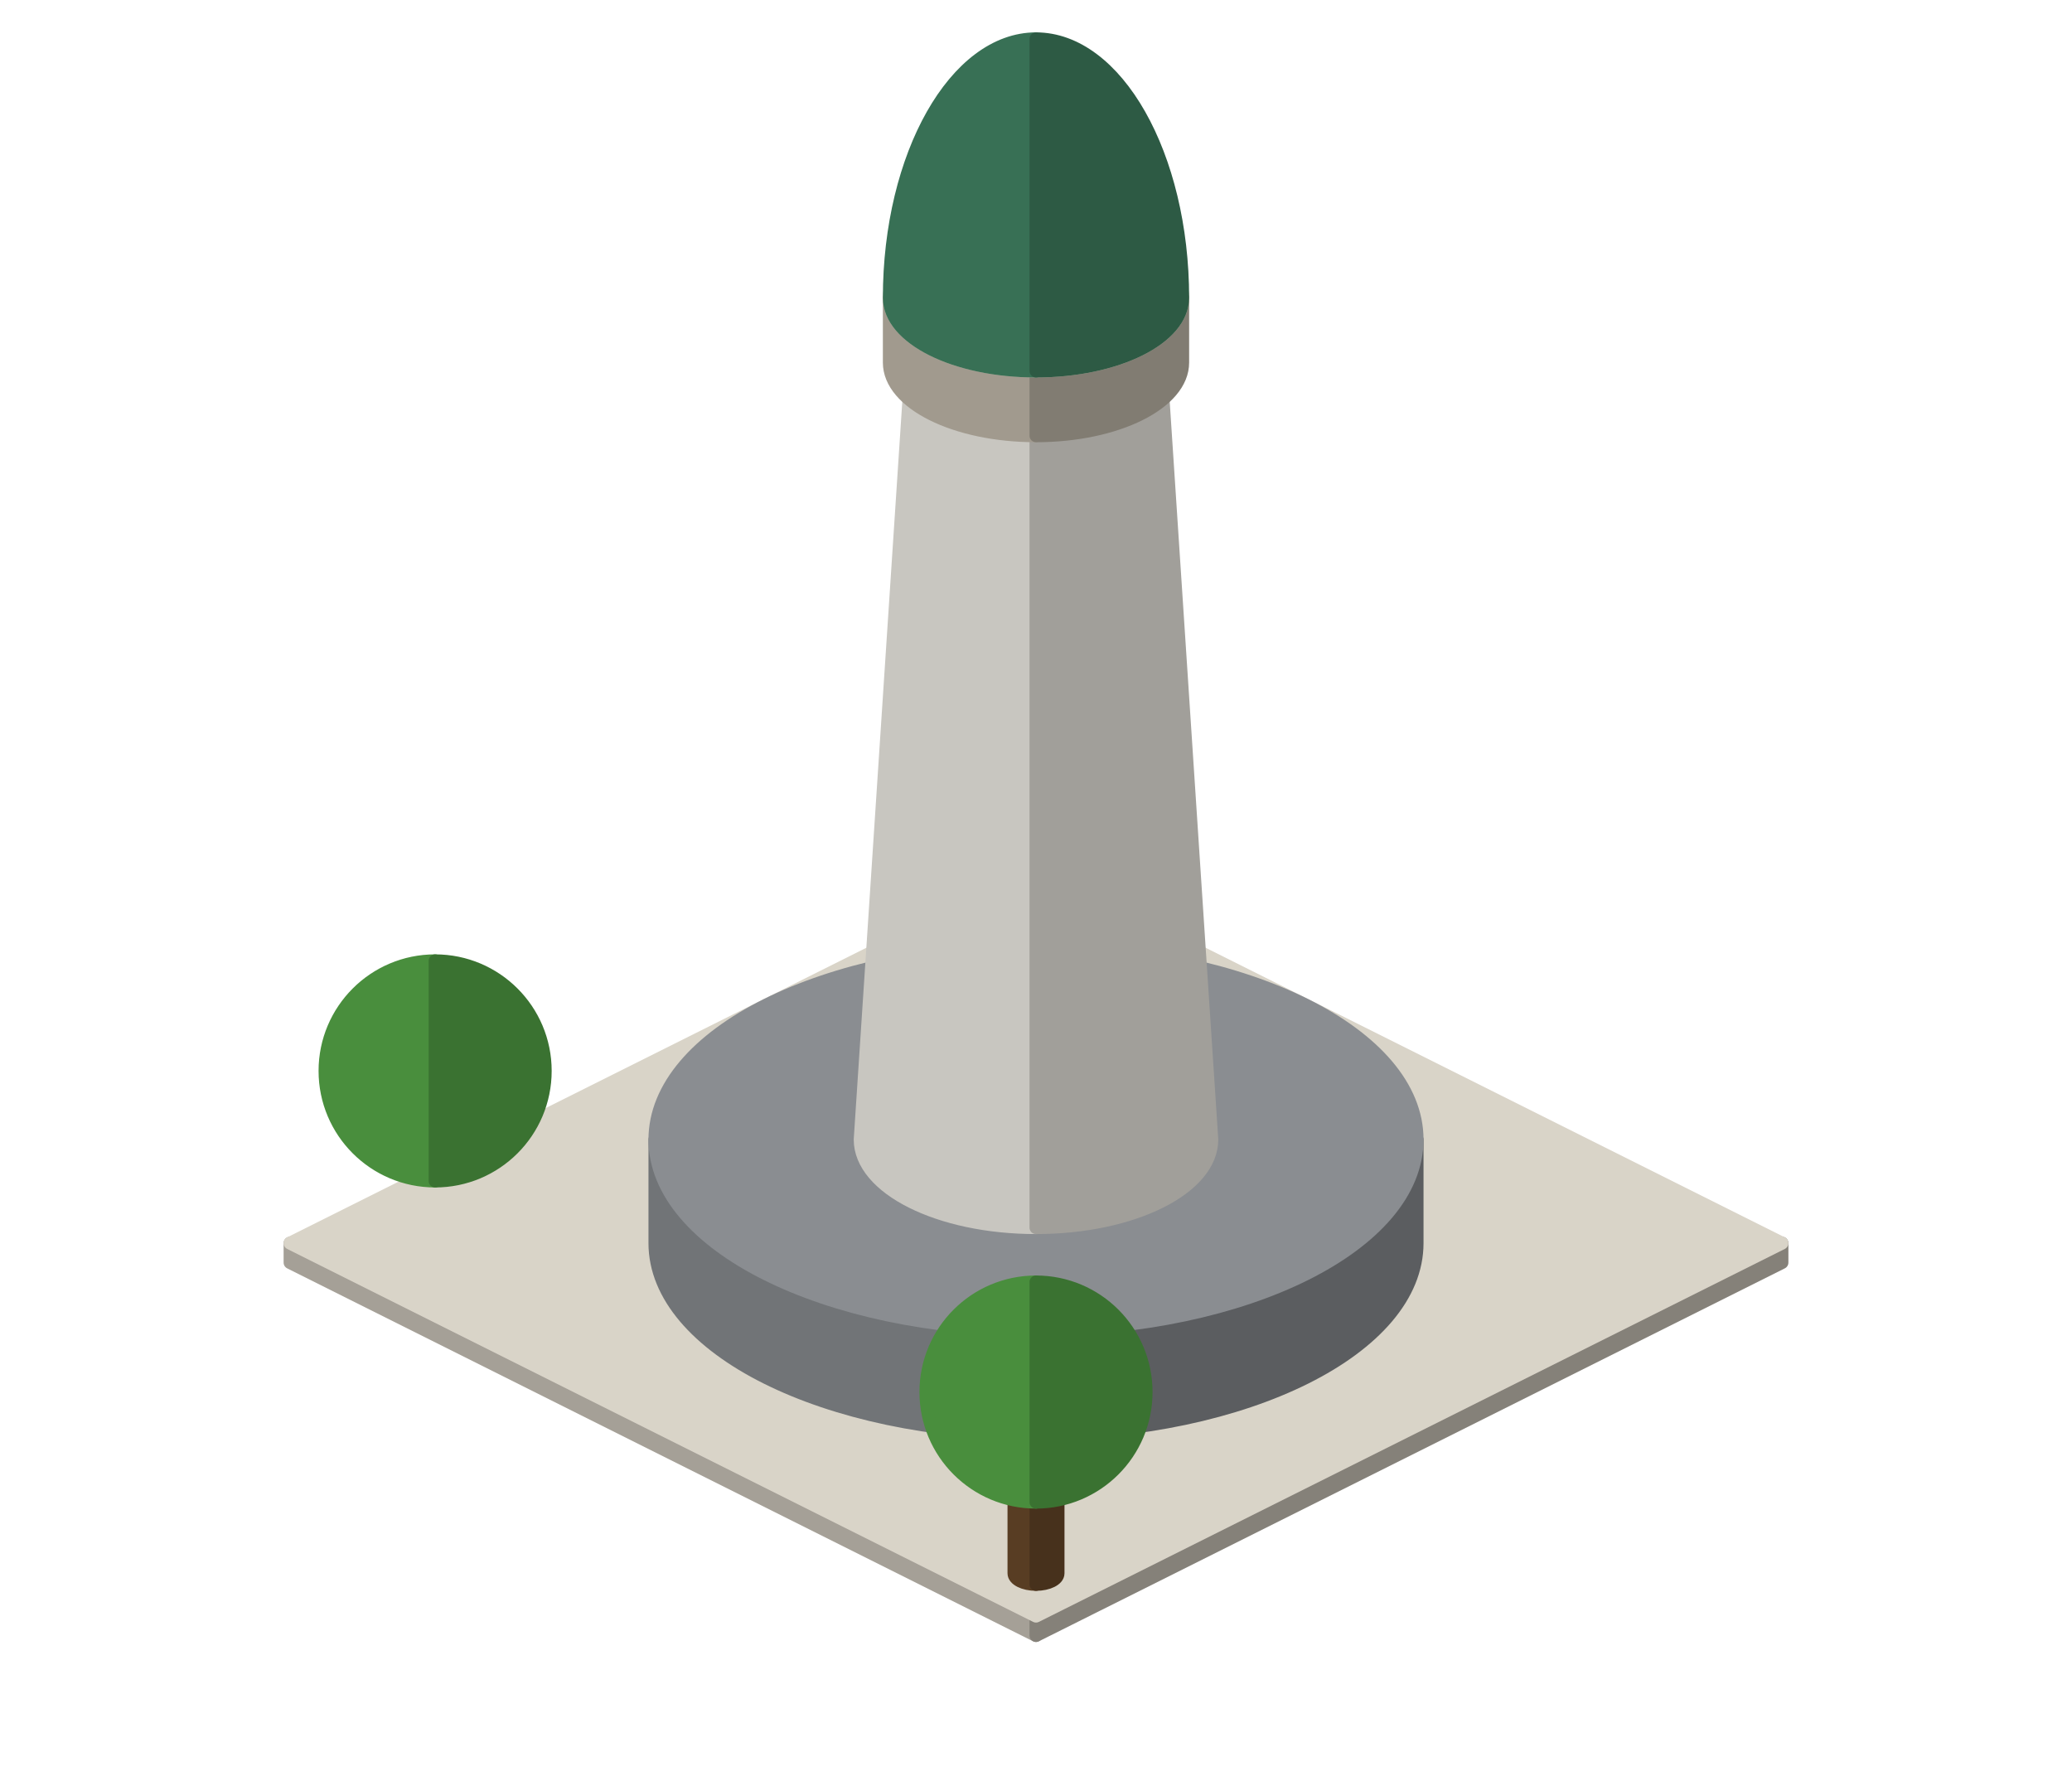
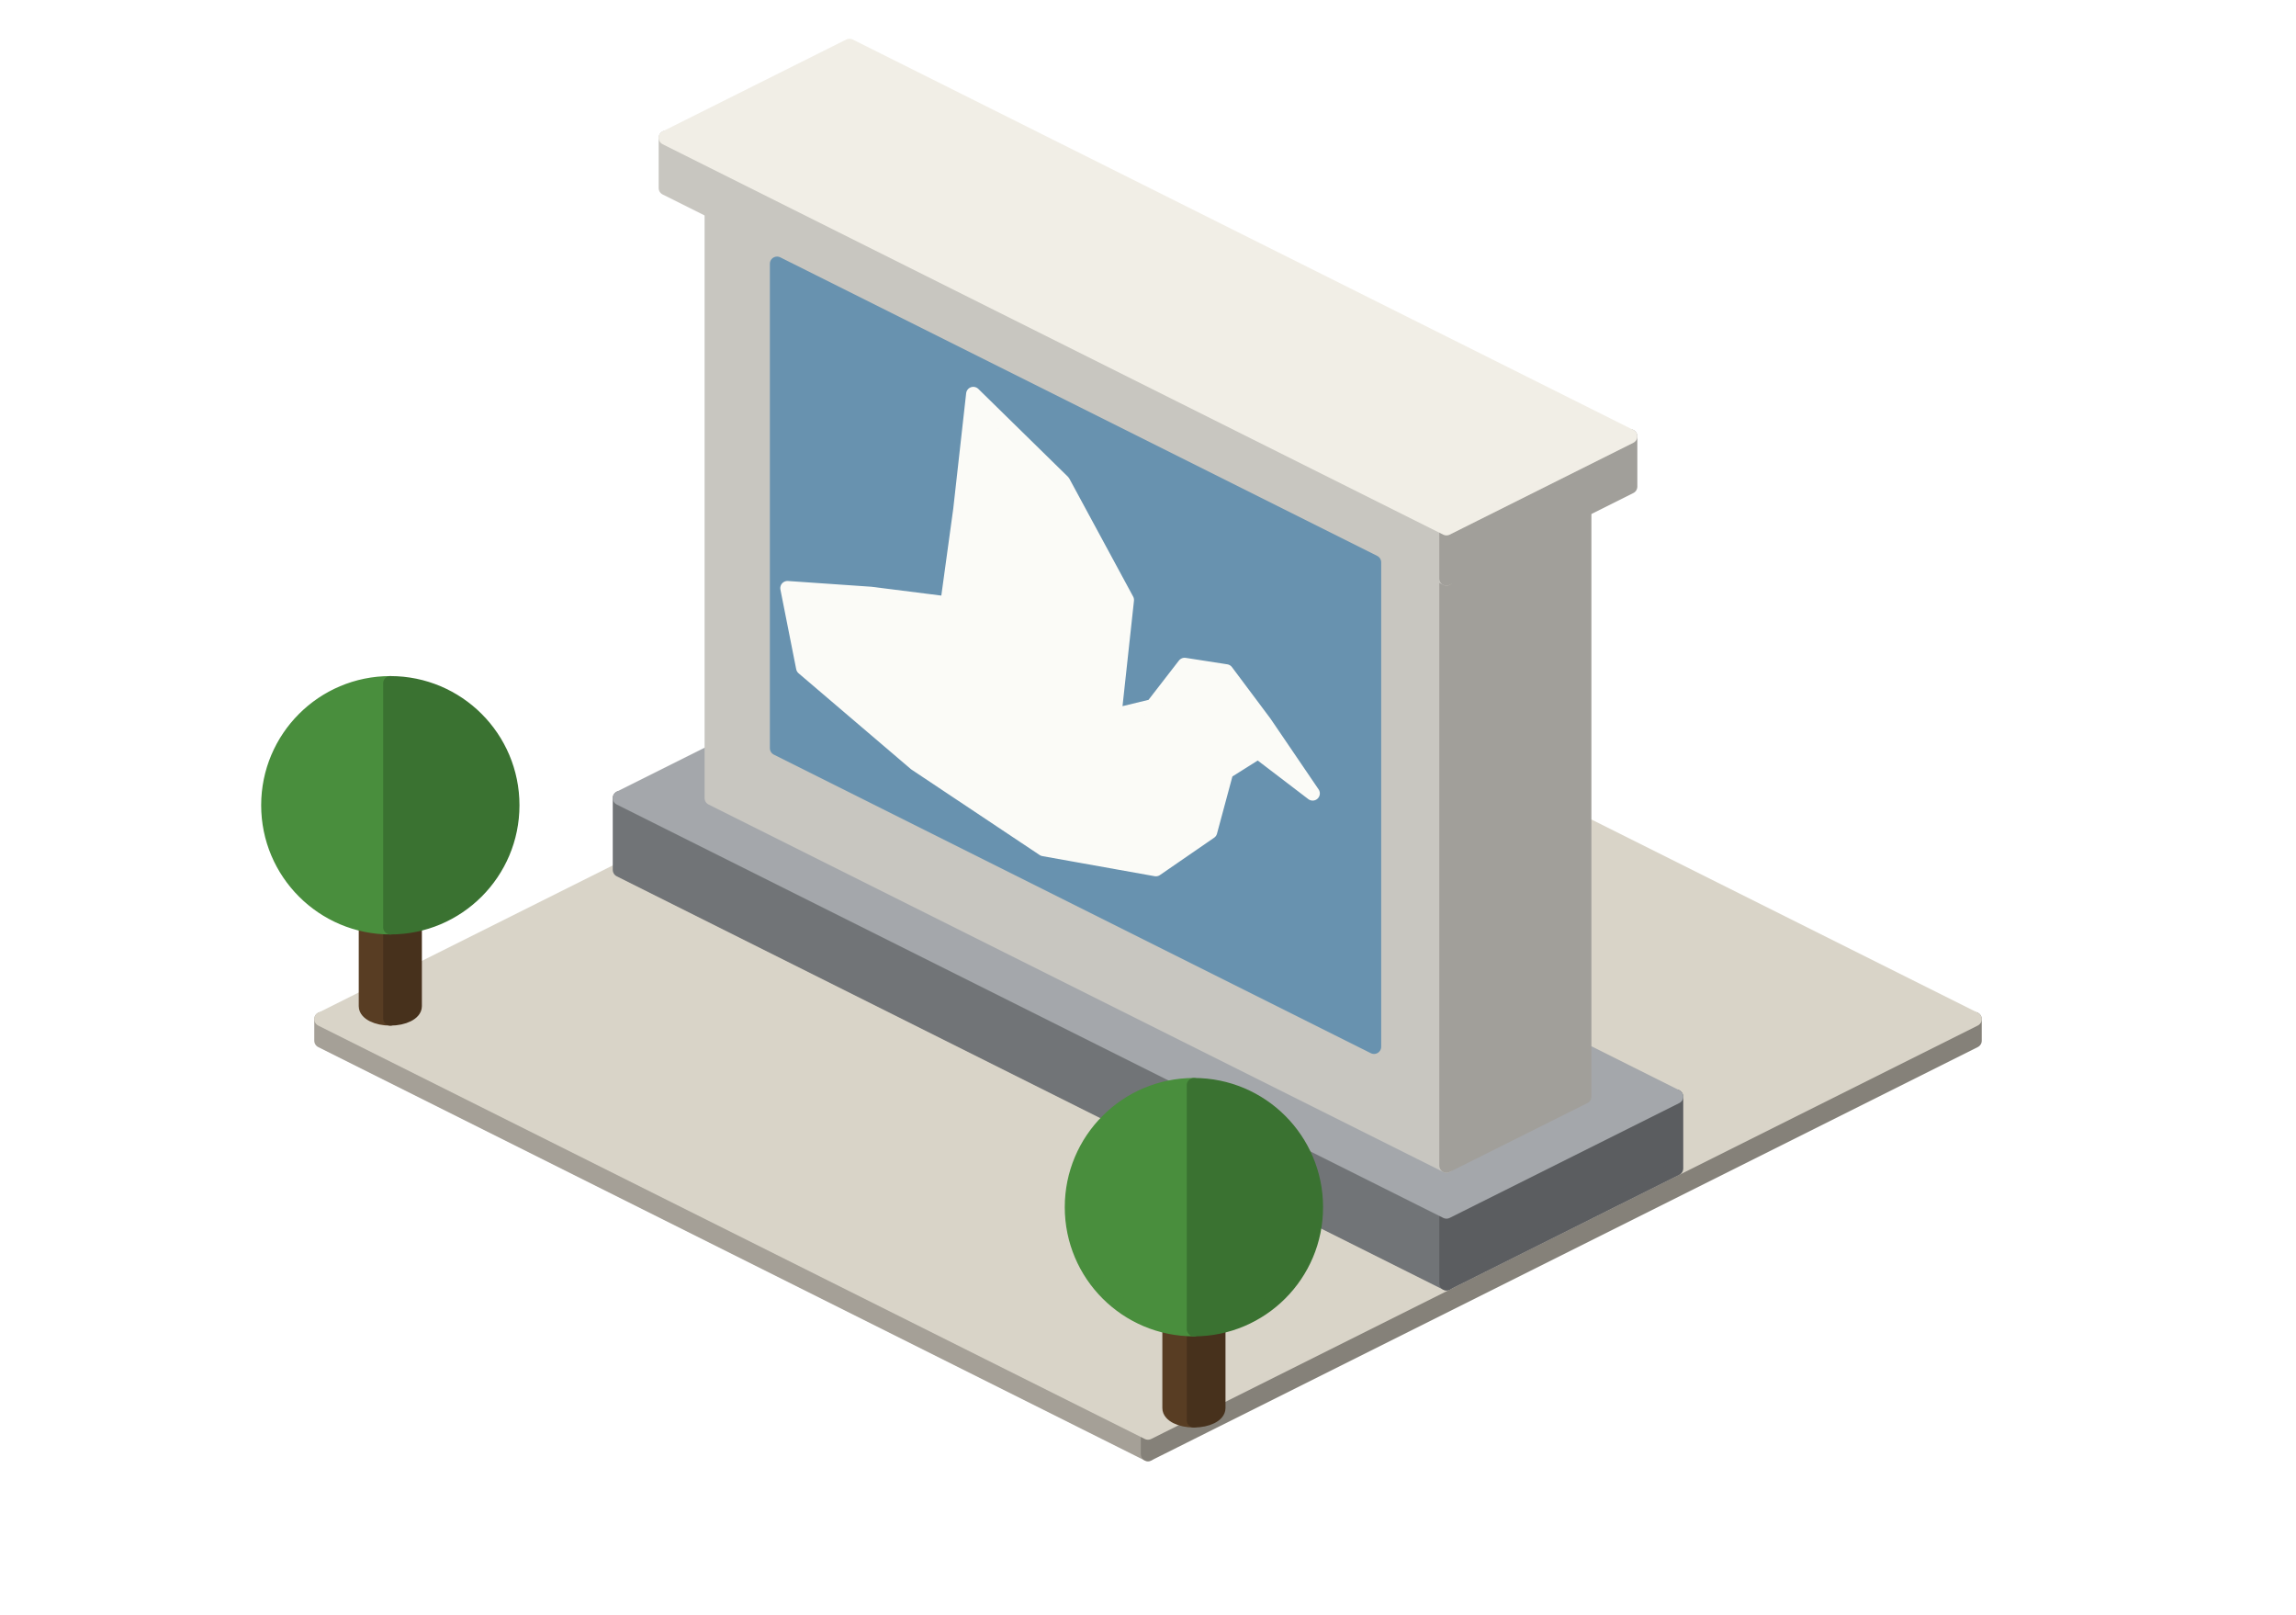
- <svg xmlns="http://www.w3.org/2000/svg" width="64" height="55" viewBox="0 0 64 55">
-   <g transform="translate(0 23)" stroke-linejoin="round" stroke-width="0.4">
-     <path d="M 13.44 16.02 A 0.68 0.34 0 0 1 12.76 15.68 L 12.76 12.48 L 13.44 12.48 Z" fill="#583d23" stroke="#583d23" />
-     <path d="M 13.44 16.02 A 0.68 0.34 0 0 0 14.12 15.68 L 14.12 12.48 L 13.44 12.48 Z" fill="#47311c" stroke="#47311c" />
-     <path d="M 12.76 12.48 A 0.68 0.34 0 1 0 14.12 12.48 A 0.68 0.34 0 1 0 12.76 12.48 Z" fill="#6b4a2b" stroke="#6b4a2b" />
+ <svg xmlns="http://www.w3.org/2000/svg" width="64" height="45" viewBox="0 0 64 45">
+   <g transform="translate(0 13)" stroke-linejoin="round" stroke-width="0.4">
    <polygon points="8.96,16.00 32.00,27.52 32.00,26.92 8.96,15.40" fill="#a5a097" stroke="#a5a097" />
    <polygon points="55.04,16.00 32.00,27.52 32.00,26.92 55.04,15.40" fill="#858179" stroke="#858179" />
    <polygon points="32.00,3.88 55.04,15.40 32.00,26.92 8.96,15.40" fill="#d9d4c8" stroke="#d9d4c8" />
-     <path d="M 32.00 21.28 A 11.77 5.88 0 0 1 20.23 15.40 L 20.23 12.20 L 32.00 12.20 Z" fill="#717477" stroke="#717477" />
-     <path d="M 32.00 21.28 A 11.77 5.88 0 0 0 43.77 15.40 L 43.77 12.20 L 32.00 12.20 Z" fill="#5b5d60" stroke="#5b5d60" />
-     <path d="M 20.23 12.20 A 11.77 5.88 0 1 0 43.77 12.20 A 11.77 5.88 0 1 0 20.23 12.20 Z" fill="#8a8d91" stroke="#8a8d91" />
-     <path d="M 13.44 6.68 A 3.40 3.40 0 0 0 13.44 13.48 Z" fill="#498e3d" stroke="#498e3d" />
-     <path d="M 13.44 6.68 A 3.40 3.40 0 0 1 13.44 13.48 Z" fill="#3a7231" stroke="#3a7231" />
-     <path d="M 32.00 14.92 A 5.43 2.72 0 0 1 26.57 12.20 L 28.15 -11.80 L 32.00 -11.80 Z" fill="#c8c6c0" stroke="#c8c6c0" />
-     <path d="M 32.00 14.92 A 5.43 2.72 0 0 0 37.43 12.20 L 35.85 -11.80 L 32.00 -11.80 Z" fill="#a19f9a" stroke="#a19f9a" />
-     <path d="M 28.15 -11.80 A 3.85 1.92 0 1 0 35.85 -11.80 A 3.85 1.92 0 1 0 28.15 -11.80 Z" fill="#f4f1ea" stroke="#f4f1ea" />
-     <path d="M 32.00 -9.54 A 4.53 2.26 0 0 1 27.47 -11.80 L 27.47 -13.80 L 32.00 -13.80 Z" fill="#a19a8e" stroke="#a19a8e" />
-     <path d="M 32.00 -9.54 A 4.53 2.26 0 0 0 36.53 -11.80 L 36.53 -13.80 L 32.00 -13.80 Z" fill="#817c72" stroke="#817c72" />
-     <path d="M 27.47 -13.80 A 4.53 2.26 0 1 0 36.53 -13.80 A 4.53 2.26 0 1 0 27.47 -13.80 Z" fill="#c4bcad" stroke="#c4bcad" />
-     <path d="M 27.47 -13.80 C 27.47 -18.20 29.51 -21.80 32.00 -21.80 L 32.00 -11.54 A 4.53 2.26 0 0 1 27.47 -13.80 Z" fill="#387055" stroke="#387055" />
-     <path d="M 36.53 -13.80 C 36.53 -18.20 34.49 -21.80 32.00 -21.80 L 32.00 -11.54 A 4.53 2.26 0 0 0 36.53 -13.80 Z" fill="#2d5a44" stroke="#2d5a44" />
-     <path d="M 32.00 25.94 A 0.68 0.34 0 0 1 31.32 25.60 L 31.32 22.40 L 32.00 22.40 Z" fill="#583d23" stroke="#583d23" />
-     <path d="M 32.00 25.94 A 0.68 0.34 0 0 0 32.68 25.60 L 32.68 22.40 L 32.00 22.40 Z" fill="#47311c" stroke="#47311c" />
-     <path d="M 31.32 22.40 A 0.68 0.34 0 1 0 32.68 22.40 A 0.68 0.34 0 1 0 31.32 22.40 Z" fill="#6b4a2b" stroke="#6b4a2b" />
-     <path d="M 32.00 16.60 A 3.40 3.40 0 0 0 32.00 23.40 Z" fill="#498e3d" stroke="#498e3d" />
-     <path d="M 32.00 16.60 A 3.40 3.40 0 0 1 32.00 23.40 Z" fill="#3a7231" stroke="#3a7231" />
+     <polygon points="17.28,11.24 40.32,22.76 40.32,20.76 17.28,9.24" fill="#717477" stroke="#717477" />
+     <polygon points="46.72,19.56 40.32,22.76 40.32,20.76 46.72,17.56" fill="#5b5d60" stroke="#5b5d60" />
+     <polygon points="23.68,6.04 46.72,17.56 40.32,20.76 17.28,9.24" fill="#a4a7ab" stroke="#a4a7ab" />
+     <path d="M 10.88 15.38 A 0.68 0.34 0 0 1 10.20 15.04 L 10.20 11.84 L 10.88 11.84 Z" fill="#583d23" stroke="#583d23" />
+     <path d="M 10.88 15.38 A 0.68 0.34 0 0 0 11.56 15.04 L 11.56 11.84 L 10.88 11.84 Z" fill="#47311c" stroke="#47311c" />
+     <path d="M 10.20 11.84 A 0.68 0.34 0 1 0 11.56 11.84 A 0.68 0.34 0 1 0 10.20 11.84 Z" fill="#6b4a2b" stroke="#6b4a2b" />
+     <polygon points="19.84,9.24 40.32,19.48 40.32,2.48 19.84,-7.76" fill="#c8c6c0" stroke="#c8c6c0" />
+     <polygon points="44.16,17.56 40.32,19.48 40.32,2.48 44.16,0.56" fill="#a19f9a" stroke="#a19f9a" />
+     <polygon points="23.68,-9.68 44.16,0.56 40.32,2.48 19.84,-7.76" fill="#e6e2d8" stroke="#e6e2d8" />
+     <polygon points="18.56,-7.76 40.32,3.12 40.32,1.72 18.56,-9.16" fill="#c8c6c0" stroke="#c8c6c0" />
+     <polygon points="45.44,0.56 40.32,3.12 40.32,1.72 45.44,-0.84" fill="#a19f9a" stroke="#a19f9a" />
+     <polygon points="23.68,-11.72 45.44,-0.84 40.32,1.72 18.56,-9.16" fill="#f1eee6" stroke="#f1eee6" />
+     <path d="M 10.88 6.04 A 3.40 3.40 0 0 0 10.88 12.84 Z" fill="#498e3d" stroke="#498e3d" />
+     <path d="M 10.88 6.04 A 3.40 3.40 0 0 1 10.88 12.84 Z" fill="#3a7231" stroke="#3a7231" />
+     <polygon points="21.66,7.85 38.30,16.17 38.30,2.67 21.66,-5.65" fill="#6892af" stroke="#6892af" />
+     <polygon points="22.39,5.61 25.52,8.28 29.09,10.66 32.22,11.22 33.73,10.18 34.18,8.51 35.07,7.95 36.59,9.11 35.25,7.14 34.18,5.71 33.02,5.53 32.13,6.68 31.06,6.94 31.41,3.72 29.63,0.43 27.13,-2.02 26.77,1.20 26.41,3.82 24.27,3.55 21.95,3.39" fill="#fbfbf7" stroke="#fbfbf7" />
+     <path d="M 33.28 26.58 A 0.68 0.34 0 0 1 32.60 26.24 L 32.60 23.04 L 33.28 23.04 Z" fill="#583d23" stroke="#583d23" />
+     <path d="M 33.28 26.58 A 0.68 0.34 0 0 0 33.96 26.24 L 33.96 23.04 L 33.28 23.04 Z" fill="#47311c" stroke="#47311c" />
+     <path d="M 32.60 23.04 A 0.68 0.34 0 1 0 33.96 23.04 A 0.68 0.34 0 1 0 32.60 23.04 Z" fill="#6b4a2b" stroke="#6b4a2b" />
+     <path d="M 33.28 17.24 A 3.40 3.40 0 0 0 33.28 24.04 Z" fill="#498e3d" stroke="#498e3d" />
+     <path d="M 33.28 17.24 A 3.40 3.40 0 0 1 33.28 24.04 Z" fill="#3a7231" stroke="#3a7231" />
  </g>
</svg>
